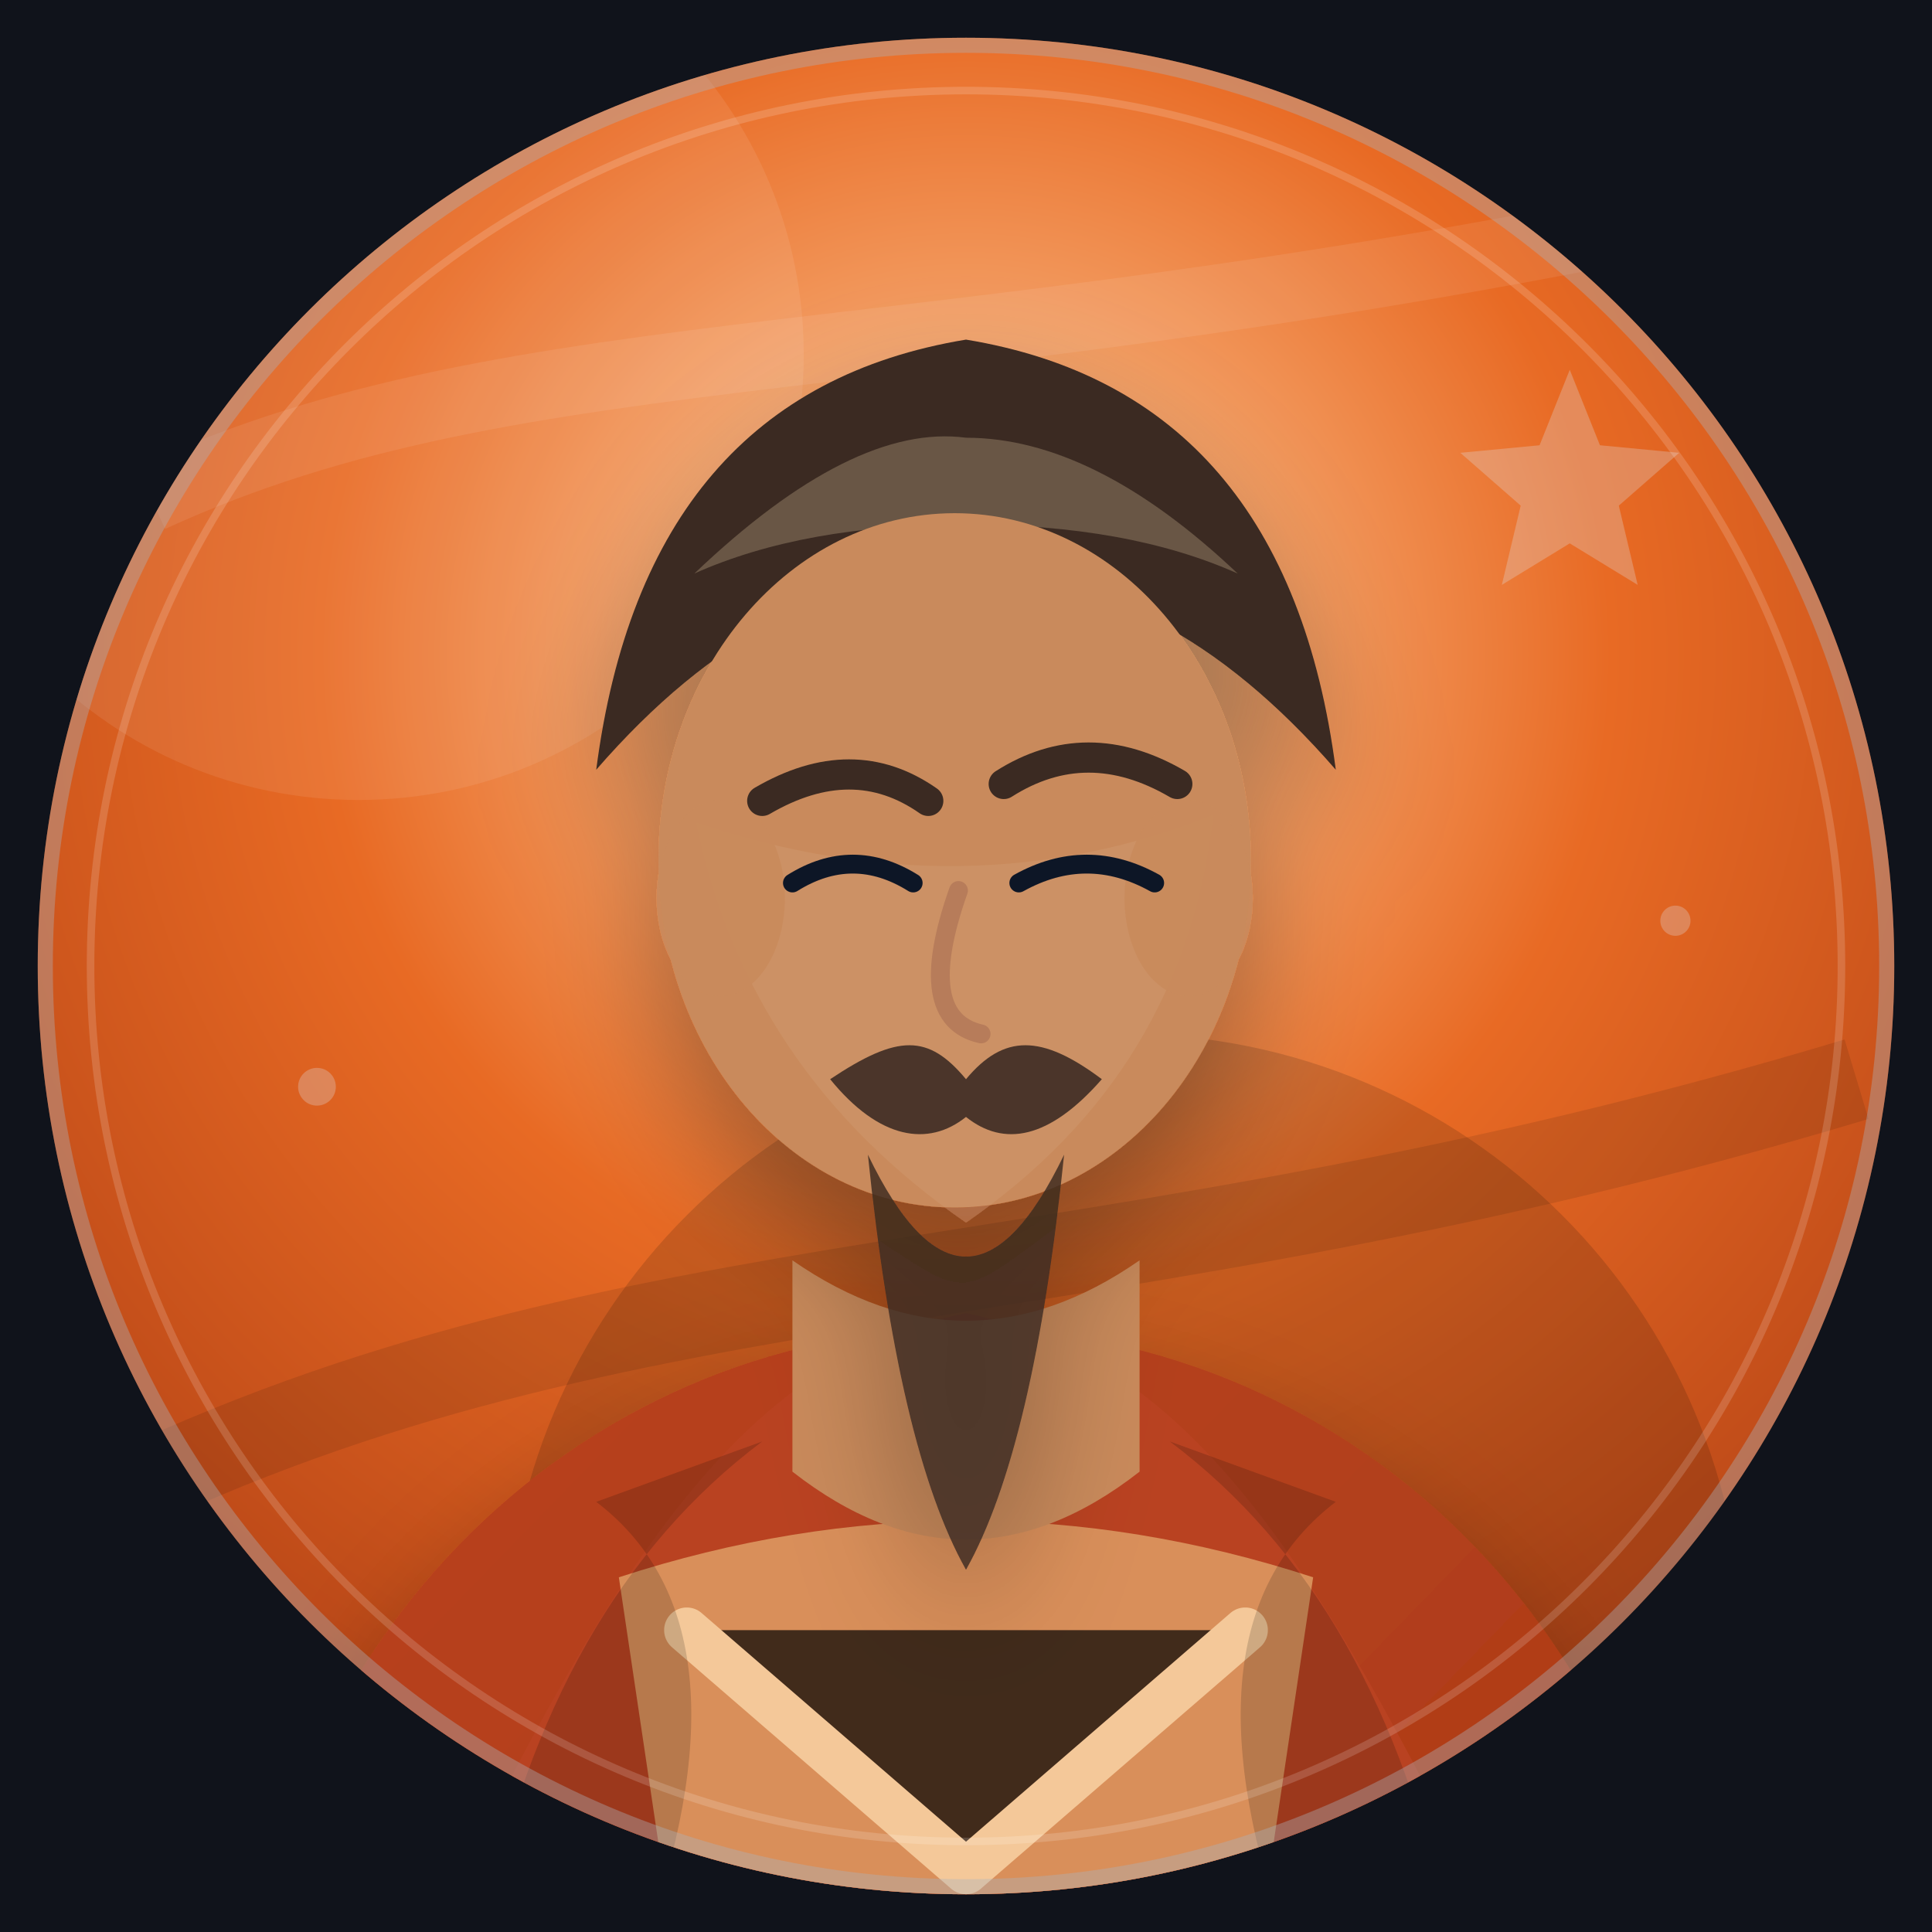
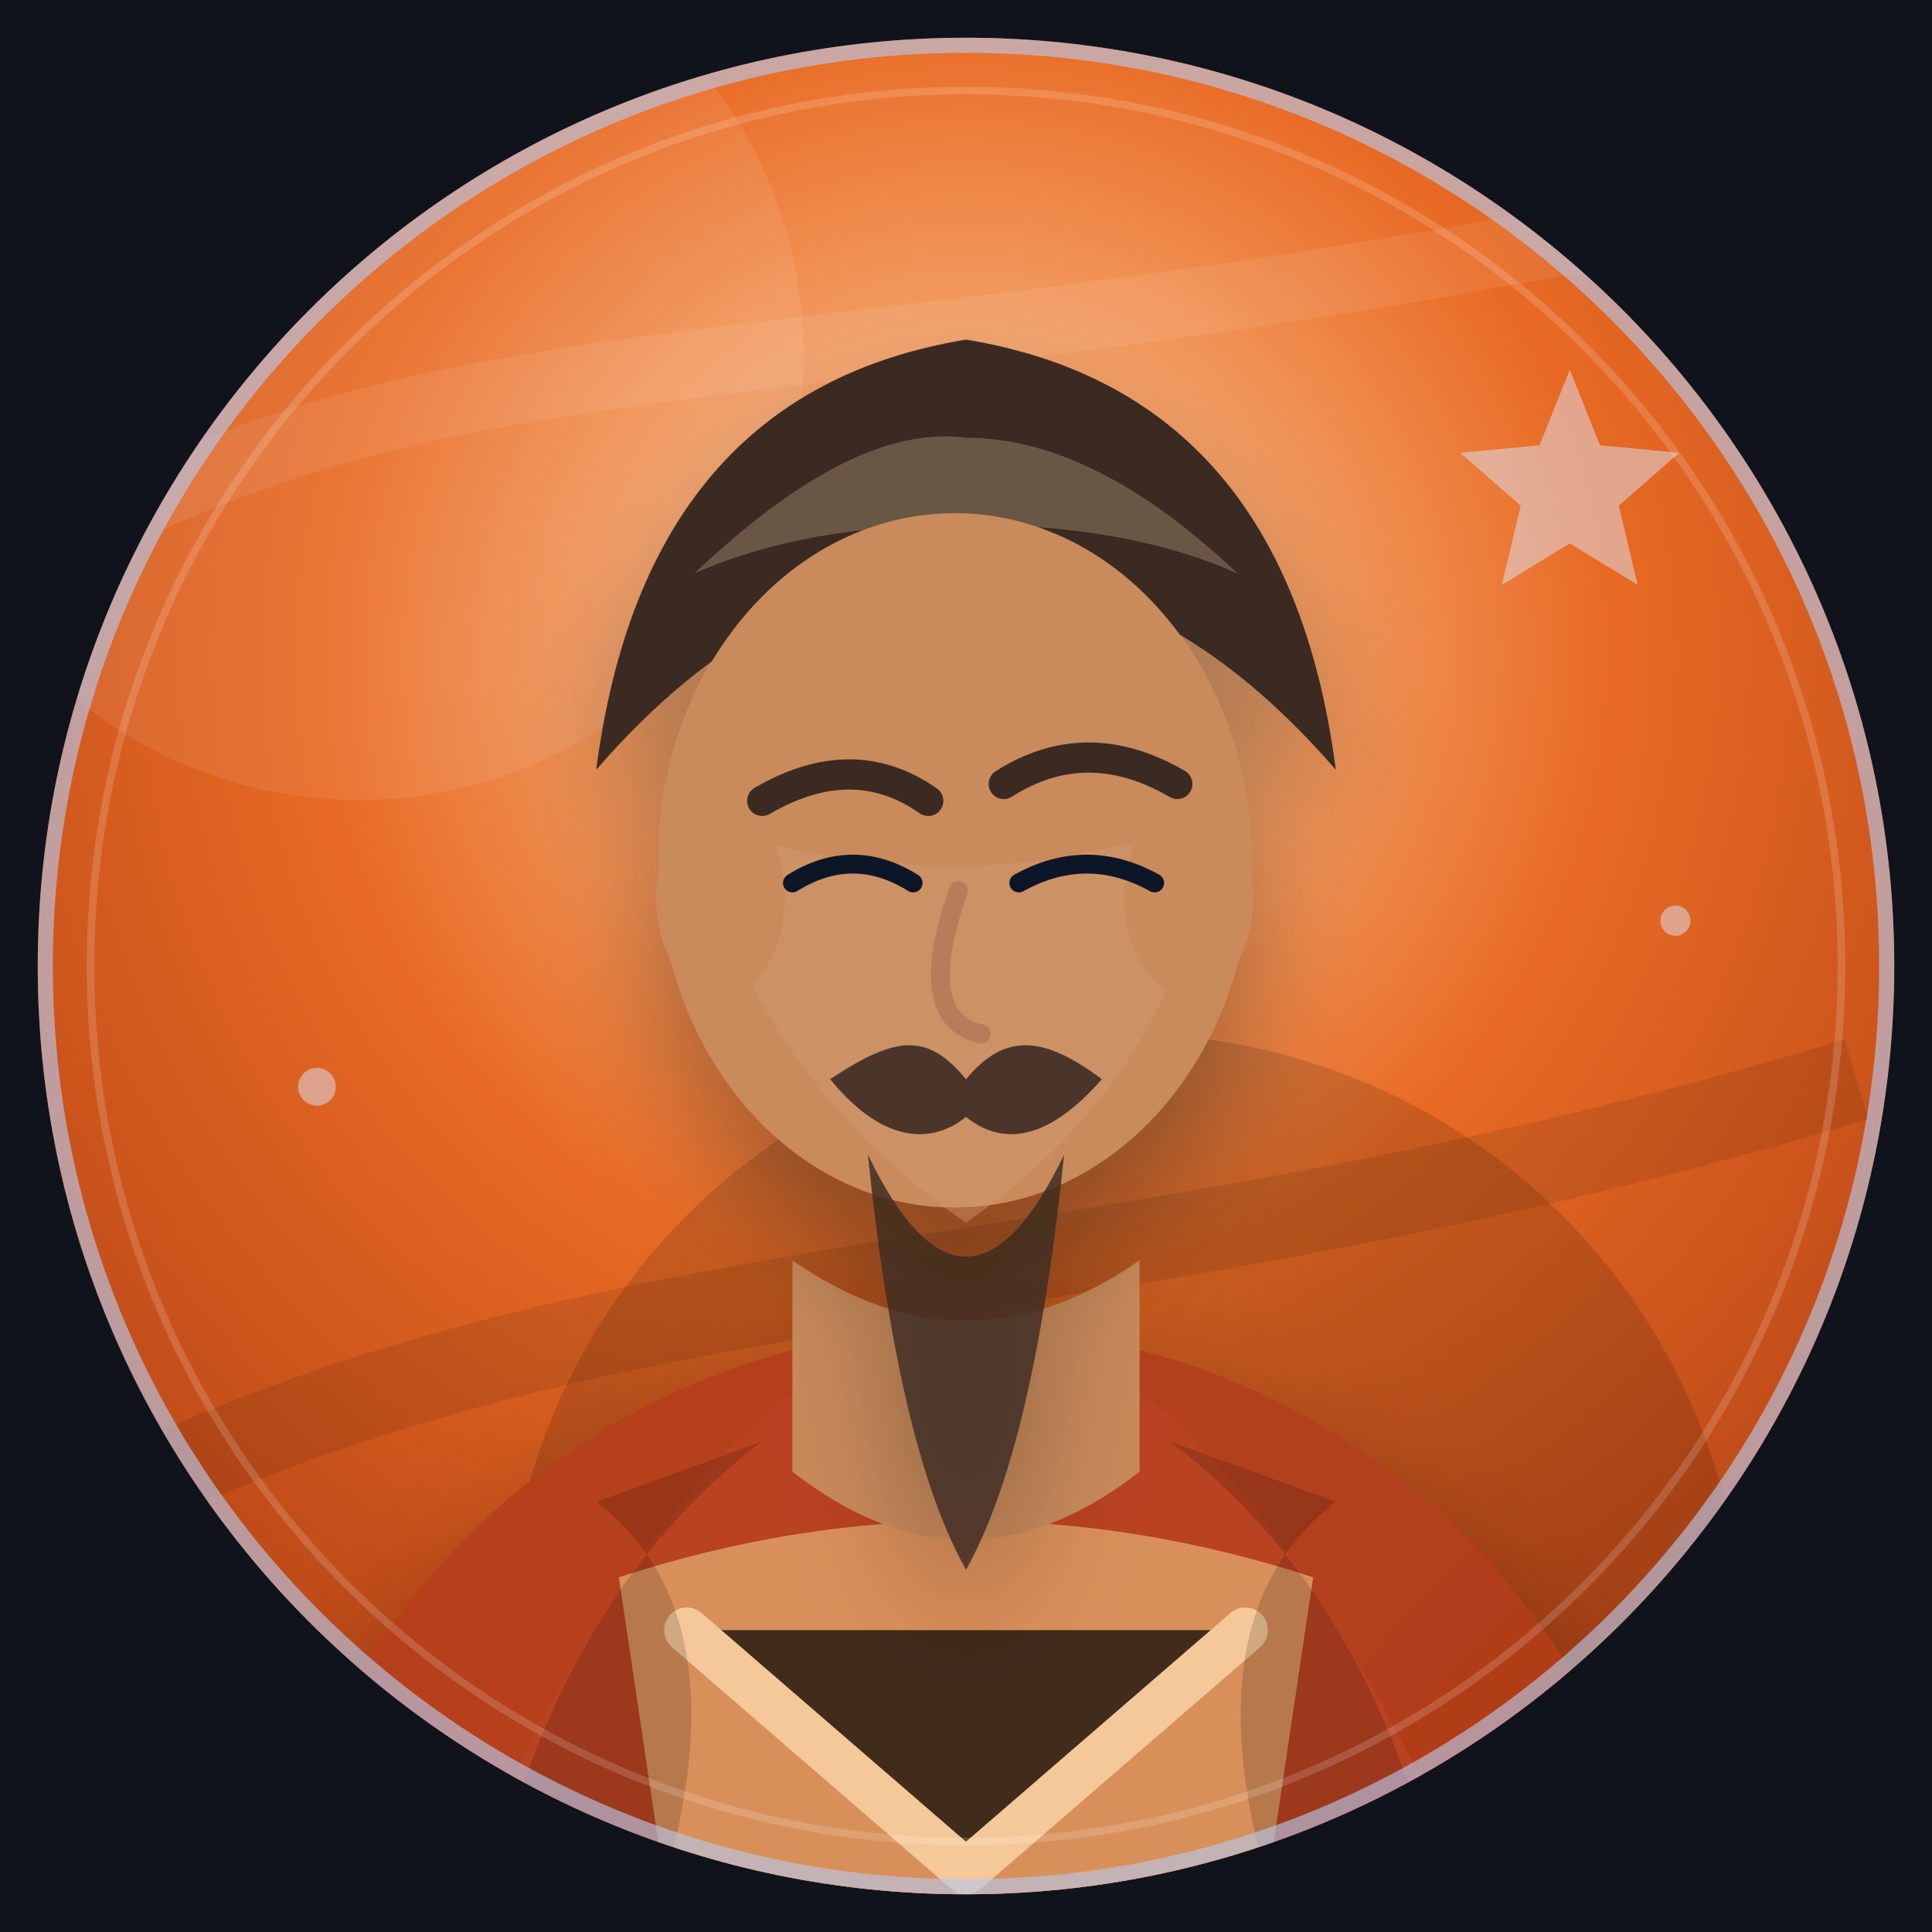
<svg xmlns="http://www.w3.org/2000/svg" viewBox="0 0 512 512" role="img" aria-label="徐盛 portrait">
  <defs>
    <radialGradient id="bg" cx="50%" cy="34%" r="72%">
      <stop offset="0%" stop-color="#ffd3a4" />
      <stop offset="46%" stop-color="#e86a24" />
      <stop offset="100%" stop-color="#aa3b13" />
    </radialGradient>
    <linearGradient id="robe" x1="0%" y1="0%" x2="100%" y2="100%">
      <stop offset="0%" stop-color="#b94221" />
      <stop offset="100%" stop-color="#aa3b13" />
    </linearGradient>
    <filter id="softShadow" x="-20%" y="-20%" width="140%" height="150%">
      <feDropShadow dx="0" dy="16" stdDeviation="16" flood-color="#000" flood-opacity="0.32" />
    </filter>
    <clipPath id="round">
      <circle cx="256" cy="256" r="246" />
    </clipPath>
  </defs>
  <rect width="512" height="512" fill="#10131b" />
  <g clip-path="url(#round)">
    <rect width="512" height="512" fill="url(#bg)" />
    <circle cx="95" cy="94" r="118" fill="#fff" opacity="0.08" />
    <circle cx="298" cy="438" r="164" fill="#000" opacity="0.14" />
    <path d="M40 132 C140 86 244 102 472 52" stroke="#fff" stroke-width="18" opacity="0.08" fill="none" />
    <path d="M28 398 C168 330 286 348 492 286" stroke="#000" stroke-width="22" opacity="0.1" fill="none" />
-     <g opacity="0.28">
-       <path d="M416 98 l8 20 21 2 -16 14 5 21 -18 -11 -18 11 5 -21 -16 -14 21 -2Z" fill="#dfe3e8" />
-       <circle cx="84" cy="288" r="5" fill="#dfe3e8" />
-       <circle cx="444" cy="244" r="4" fill="#dfe3e8" />
+     <g opacity="0.48">
+       <path d="M416 98 l8 20 21 2 -16 14 5 21 -18 -11 -18 11 5 -21 -16 -14 21 -2Z" fill="#dce7ff" />
+       <circle cx="84" cy="288" r="5" fill="#dce7ff" />
+       <circle cx="444" cy="244" r="4" fill="#dce7ff" />
    </g>
    <ellipse cx="256" cy="548" rx="190" ry="196" fill="url(#robe)" filter="url(#softShadow)" />
    <path d="M114 514 C164 410 198 360 256 348 C314 360 348 410 398 514Z" fill="#b94221" />
    <path d="M164 418 Q256 388 348 418 L334 512 H178Z" fill="#e4ad70" opacity="0.72" />
    <path d="M182 432 L256 496 L330 432" stroke="#ffe0b3" stroke-width="12" stroke-linecap="round" stroke-linejoin="round" opacity="0.7" />
    <path d="M158 398 Q200 430 172 512 H128 Q146 424 202 382Z" fill="#000" opacity="0.16" />
    <path d="M354 398 Q312 430 340 512 H384 Q366 424 310 382Z" fill="#000" opacity="0.16" />
    <path d="M210 334 Q256 366 302 334 V390 Q256 426 210 390Z" fill="#c98a5b" />
    <g filter="url(#softShadow)">
      <path d="M158 204 Q171 104 256 90 Q341 104 354 204 Q308 151 256 153 Q204 151 158 204Z" fill="#3a2a22" />
      <path d="M184 152 Q226 112 256 116 Q290 116 328 152 Q299 139 256 139 Q213 139 184 152Z" fill="#ffe0b3" opacity="0.24" />
      <ellipse cx="253" cy="228" rx="78.5" ry="92" fill="#c98a5b" />
      <path d="M184.5 218 Q256 242 321.5 216 Q314 284 256 324 Q198 284 184.5 218Z" fill="#fff" opacity="0.06" />
      <ellipse cx="191" cy="238" rx="17" ry="26" fill="#c98a5b" opacity="0.88" />
      <ellipse cx="315" cy="238" rx="17" ry="26" fill="#c98a5b" opacity="0.88" />
      <path d="M202 212.24 Q226 198.24 246 212.24" stroke="#3a2a22" stroke-width="8" stroke-linecap="round" fill="none" />
      <path d="M266 207.76 Q288 193.76 312 207.76" stroke="#3a2a22" stroke-width="8" stroke-linecap="round" fill="none" />
      <path d="M210 234 Q226 224 242 234" stroke="#111827" stroke-width="5" stroke-linecap="round" fill="none" />
      <path d="M270 234 Q288 224 306 234" stroke="#111827" stroke-width="5" stroke-linecap="round" fill="none" />
      <path d="M254 236 Q242 270 260 274" stroke="#a56b50" stroke-width="5" stroke-linecap="round" fill="none" opacity="0.55" />
      <path d="M220 286 C238 274 246 274 256 286 C266 274 276 274 292 286 C278 302 266 304 256 296 C246 304 233 302 220 286Z" fill="#3a2a22" opacity="0.88" />
      <path d="M230 306 Q256 360 282 306 Q274 384 256 416 Q238 384 230 306Z" fill="#3a2a22" opacity="0.82" />
    </g>
-     <circle cx="256" cy="256" r="246" fill="none" stroke="#aab2bd" stroke-width="8" opacity="0.38" />
+     <circle cx="256" cy="256" r="246" fill="none" stroke="#b9c7e7" stroke-width="8" opacity="0.64" />
    <circle cx="256" cy="256" r="232" fill="none" stroke="#fff" stroke-width="2" opacity="0.16" />
  </g>
</svg>
